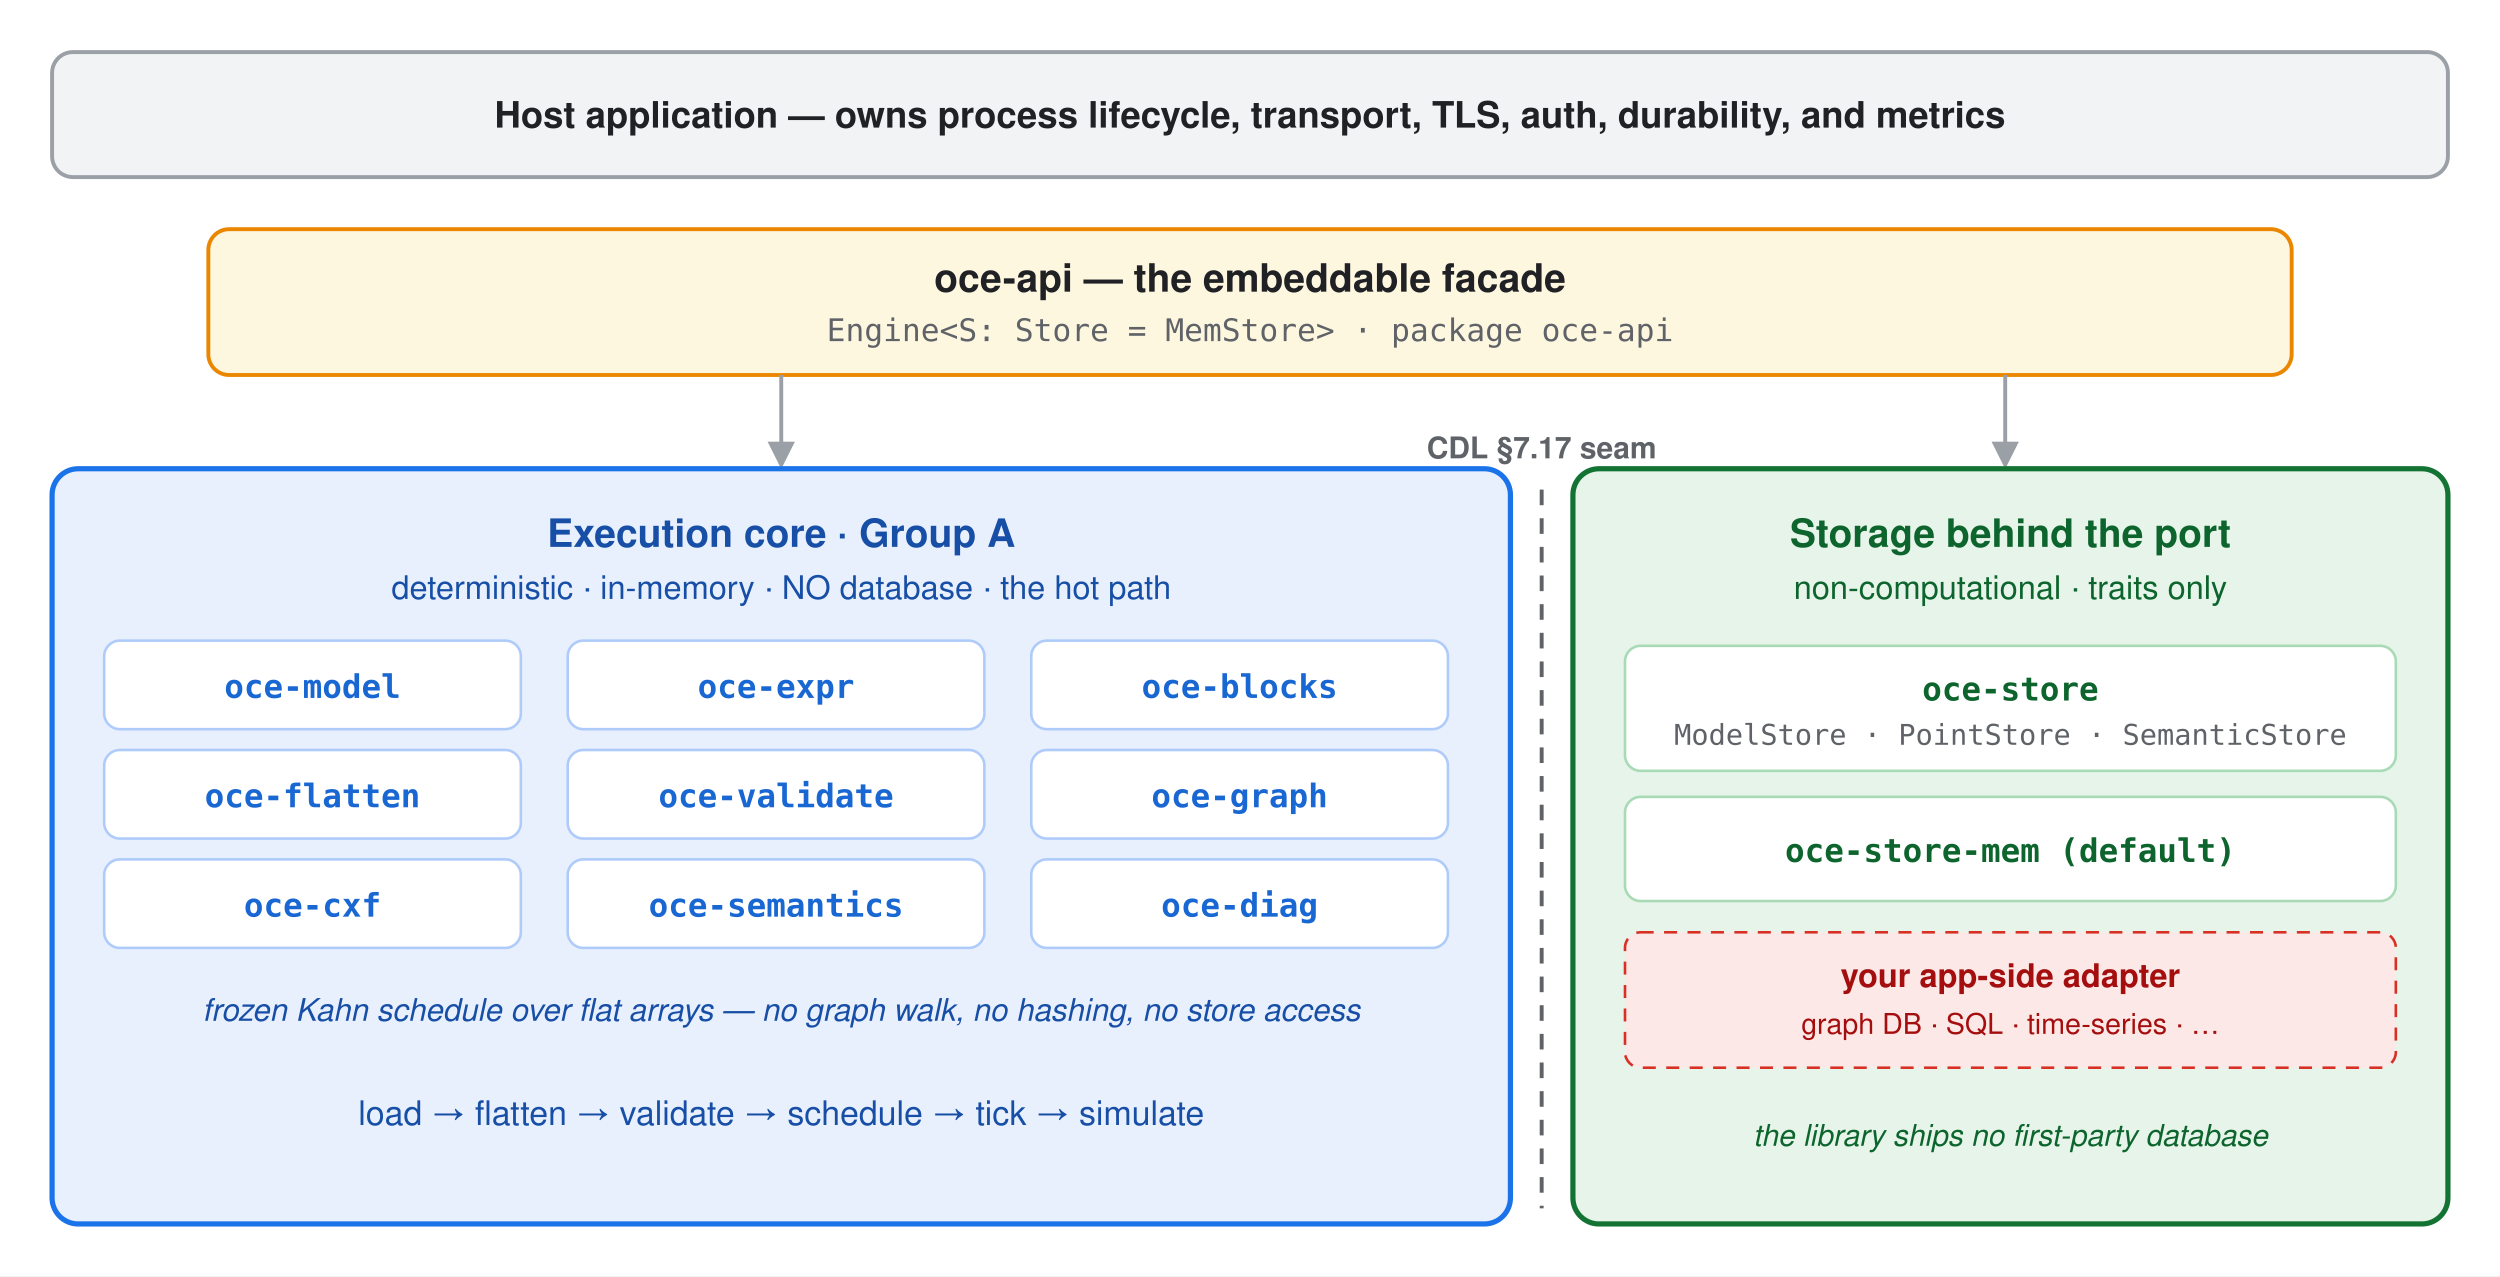
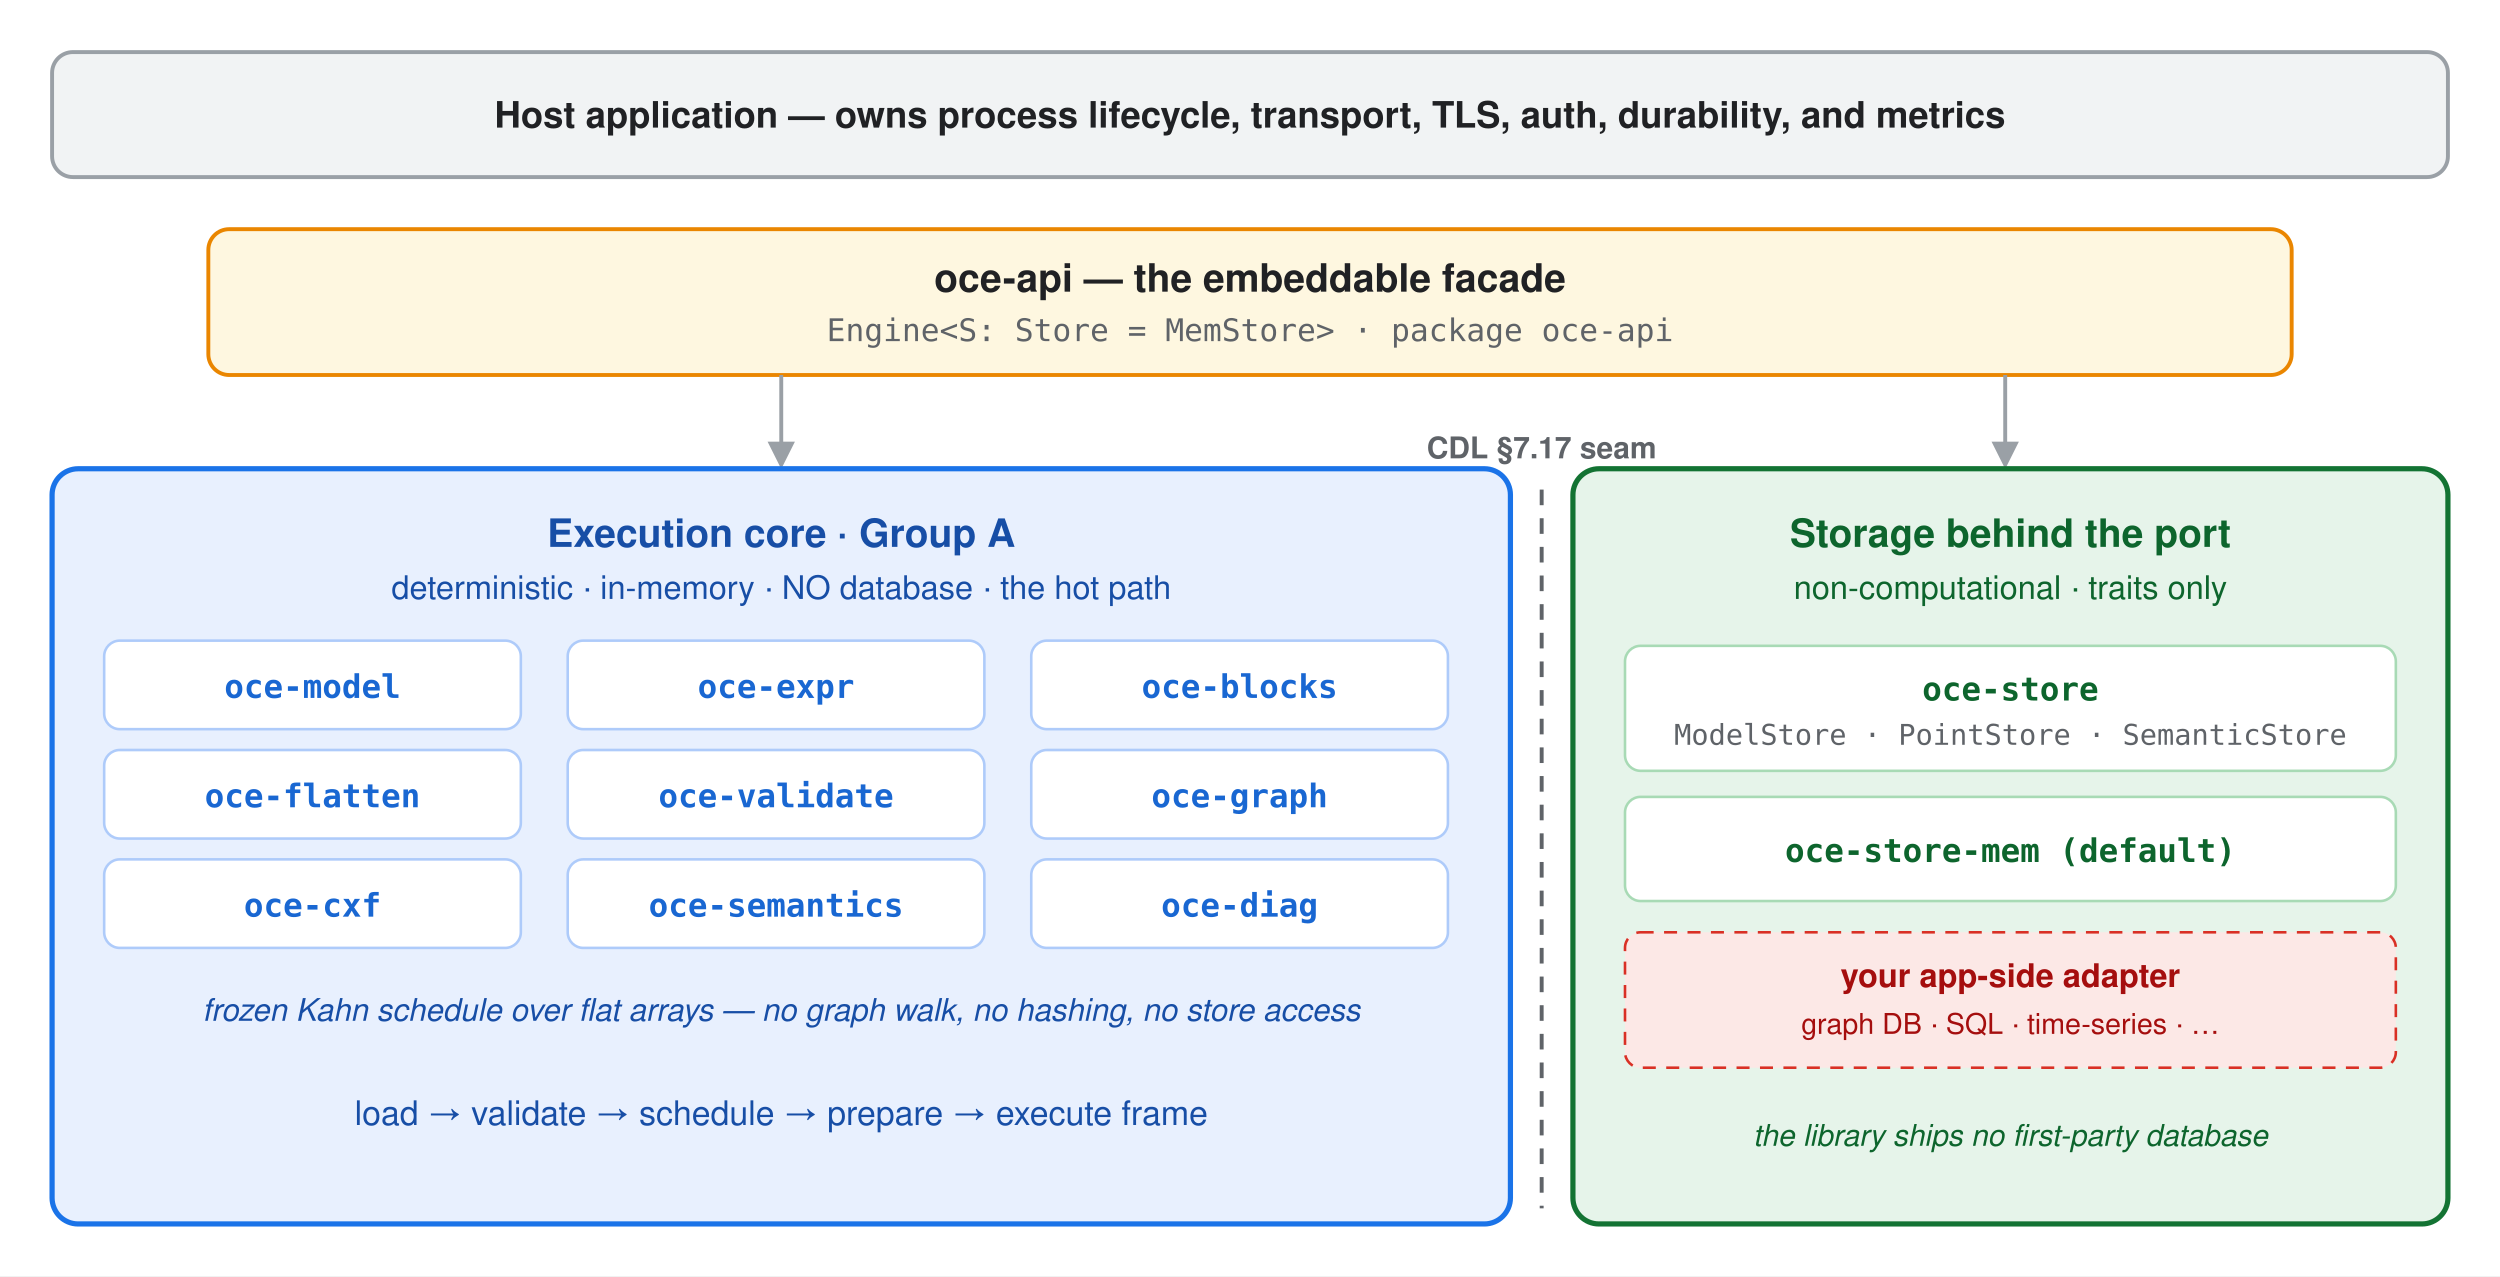
<svg xmlns="http://www.w3.org/2000/svg" viewBox="0 0 960 490" font-family="-apple-system, Segoe UI, Helvetica, Arial, sans-serif" role="img" aria-labelledby="title desc">
  <rect width="960" height="490" fill="#ffffff" />
  <rect x="20" y="20" width="920" height="48" rx="8" fill="#f1f3f4" stroke="#9aa0a6" stroke-width="1.5" />
  <text x="480" y="49" text-anchor="middle" font-size="14" font-weight="600" fill="#202124">Host application — owns process lifecycle, transport, TLS, auth, durability, and metrics</text>
  <rect x="80" y="88" width="800" height="56" rx="8" fill="#fef7e0" stroke="#ea8600" stroke-width="1.5" />
  <text x="480" y="112" text-anchor="middle" font-size="15" font-weight="700" fill="#202124">oce-api — the embeddable facade</text>
  <text x="480" y="131" text-anchor="middle" font-size="12" fill="#5f6368" font-family="ui-monospace, SFMono-Regular, Menlo, Consolas, monospace">Engine&lt;S: Store = MemStore&gt; · package oce-api</text>
  <path d="M300 144 L300 178" stroke="#9aa0a6" stroke-width="1.5" fill="none" marker-end="url(#arrow)" />
  <path d="M770 144 L770 178" stroke="#9aa0a6" stroke-width="1.5" fill="none" marker-end="url(#arrow)" />
  <rect x="20" y="180" width="560" height="290" rx="10" fill="#e8f0fe" stroke="#1a73e8" stroke-width="2" />
  <text x="300" y="210" text-anchor="middle" font-size="15" font-weight="700" fill="#174ea6">Execution core · Group A</text>
  <text x="300" y="230" text-anchor="middle" font-size="12.5" fill="#174ea6">deterministic · in-memory · NO database · the hot path</text>
  <g font-size="12.5" font-weight="600" fill="#1967d2" font-family="ui-monospace, SFMono-Regular, Menlo, Consolas, monospace">
    <rect x="40" y="246" width="160" height="34" rx="6" fill="#ffffff" stroke="#aecbfa" />
    <text x="120" y="268" text-anchor="middle">oce-model</text>
    <rect x="218" y="246" width="160" height="34" rx="6" fill="#ffffff" stroke="#aecbfa" />
    <text x="298" y="268" text-anchor="middle">oce-expr</text>
    <rect x="396" y="246" width="160" height="34" rx="6" fill="#ffffff" stroke="#aecbfa" />
    <text x="476" y="268" text-anchor="middle">oce-blocks</text>
    <rect x="40" y="288" width="160" height="34" rx="6" fill="#ffffff" stroke="#aecbfa" />
    <text x="120" y="310" text-anchor="middle">oce-flatten</text>
    <rect x="218" y="288" width="160" height="34" rx="6" fill="#ffffff" stroke="#aecbfa" />
    <text x="298" y="310" text-anchor="middle">oce-validate</text>
    <rect x="396" y="288" width="160" height="34" rx="6" fill="#ffffff" stroke="#aecbfa" />
    <text x="476" y="310" text-anchor="middle">oce-graph</text>
    <rect x="40" y="330" width="160" height="34" rx="6" fill="#ffffff" stroke="#aecbfa" />
    <text x="120" y="352" text-anchor="middle">oce-cxf</text>
    <rect x="218" y="330" width="160" height="34" rx="6" fill="#ffffff" stroke="#aecbfa" />
    <text x="298" y="352" text-anchor="middle">oce-semantics</text>
    <rect x="396" y="330" width="160" height="34" rx="6" fill="#ffffff" stroke="#aecbfa" />
    <text x="476" y="352" text-anchor="middle">oce-diag</text>
  </g>
  <text x="300" y="392" text-anchor="middle" font-size="12" fill="#174ea6" font-style="italic">frozen Kahn schedule over flat arrays — no graph walk, no hashing, no store access</text>
-   <text x="300" y="432" text-anchor="middle" font-size="13" fill="#174ea6">load → flatten → validate → schedule → tick → simulate</text>
+   <text x="300" y="432" text-anchor="middle" font-size="13" fill="#174ea6">load → validate → schedule → prepare → execute frame</text>
  <line x1="592" y1="188" x2="592" y2="464" stroke="#5f6368" stroke-width="1.5" stroke-dasharray="6 5" />
  <text x="592" y="176" text-anchor="middle" font-size="11.5" font-weight="600" fill="#5f6368">CDL §7.17 seam</text>
  <rect x="604" y="180" width="336" height="290" rx="10" fill="#e6f4ea" stroke="#137333" stroke-width="2" />
  <text x="772" y="210" text-anchor="middle" font-size="15" font-weight="700" fill="#0d652d">Storage behind the port</text>
  <text x="772" y="230" text-anchor="middle" font-size="12.5" fill="#0d652d">non-computational · traits only</text>
  <g>
    <rect x="624" y="248" width="296" height="48" rx="6" fill="#ffffff" stroke="#a8dab5" />
    <text x="772" y="269" text-anchor="middle" font-size="12.5" font-weight="700" fill="#0d652d" font-family="ui-monospace, SFMono-Regular, Menlo, Consolas, monospace">oce-store</text>
    <text x="772" y="286" text-anchor="middle" font-size="11" fill="#5f6368" font-family="ui-monospace, SFMono-Regular, Menlo, Consolas, monospace">ModelStore · PointStore · SemanticStore</text>
    <rect x="624" y="306" width="296" height="40" rx="6" fill="#ffffff" stroke="#a8dab5" />
    <text x="772" y="331" text-anchor="middle" font-size="12.5" font-weight="600" fill="#0d652d" font-family="ui-monospace, SFMono-Regular, Menlo, Consolas, monospace">oce-store-mem (default)</text>
    <rect x="624" y="358" width="296" height="52" rx="6" fill="#fce8e6" stroke="#d93025" stroke-dasharray="5 4" />
    <text x="772" y="379" text-anchor="middle" font-size="12.5" font-weight="600" fill="#a50e0e">your app-side adapter</text>
    <text x="772" y="397" text-anchor="middle" font-size="11" fill="#a50e0e">graph DB · SQL · time-series · …</text>
  </g>
  <text x="772" y="440" text-anchor="middle" font-size="11.5" fill="#0d652d" font-style="italic">the library ships no first-party database</text>
  <defs>
    <marker id="arrow" viewBox="0 0 10 10" refX="8" refY="5" markerWidth="7" markerHeight="7" orient="auto-start-reverse">
      <path d="M0 0 L10 5 L0 10 z" fill="#9aa0a6" />
    </marker>
  </defs>
</svg>
